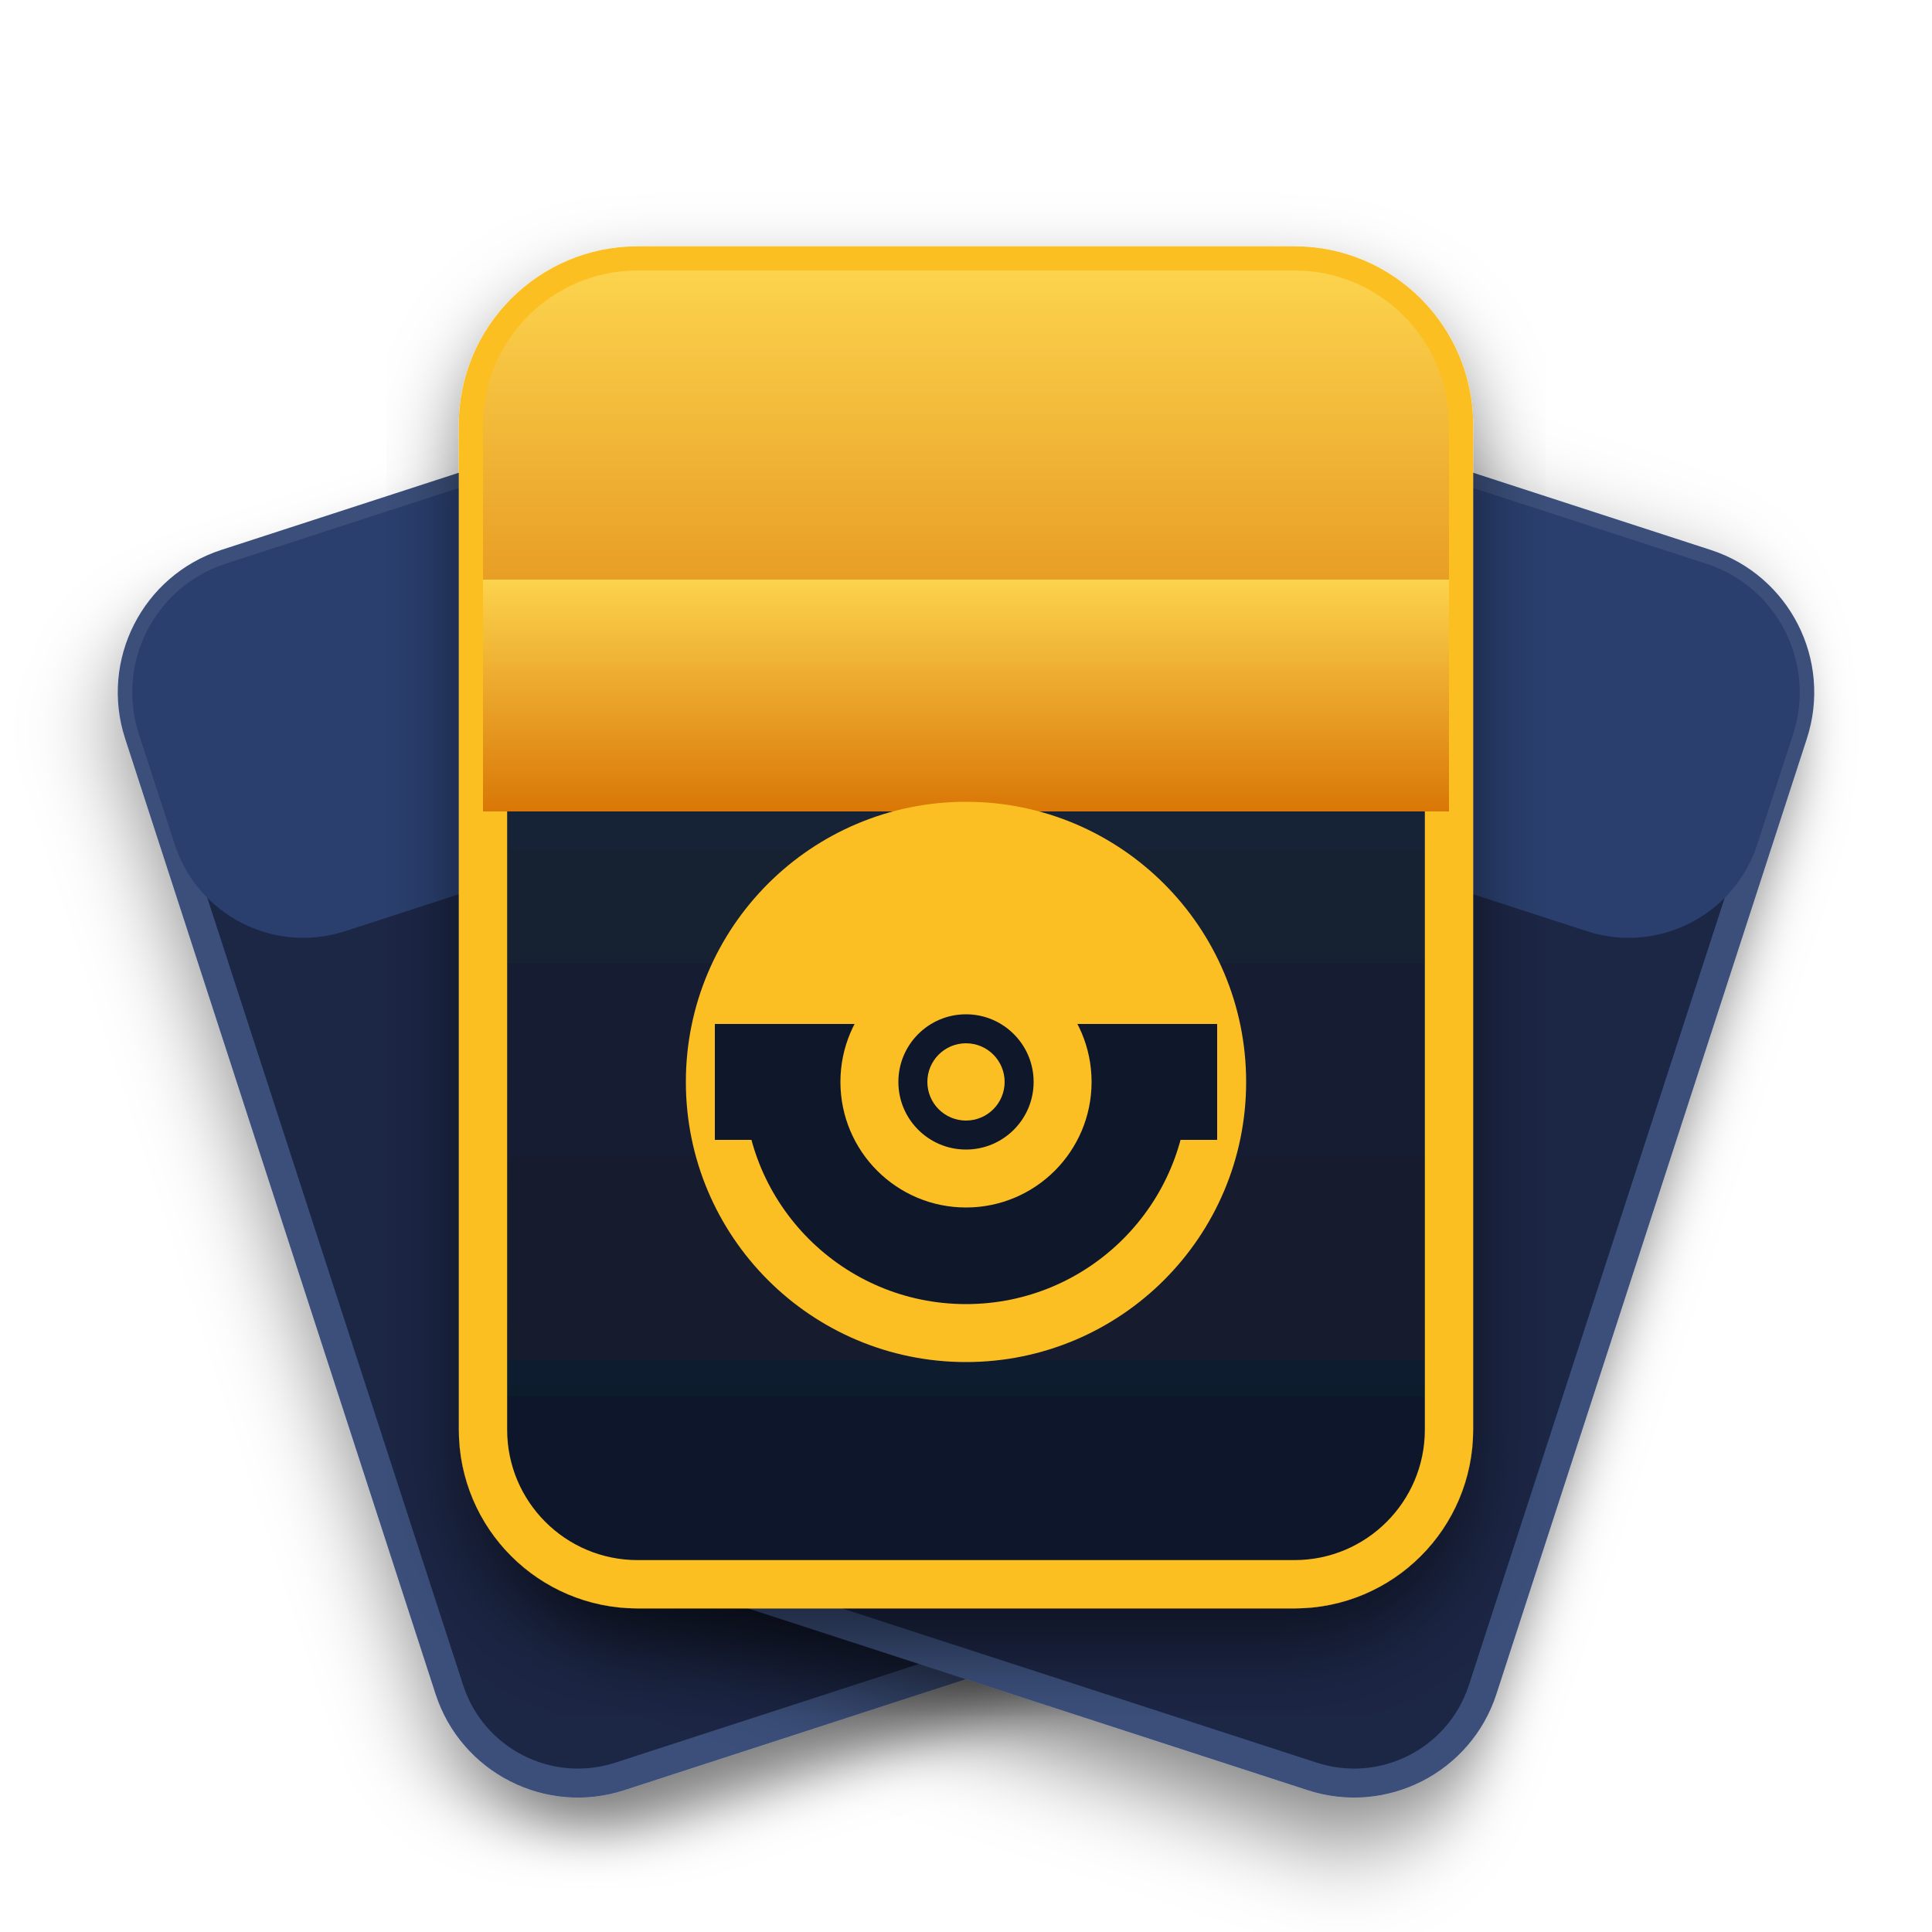
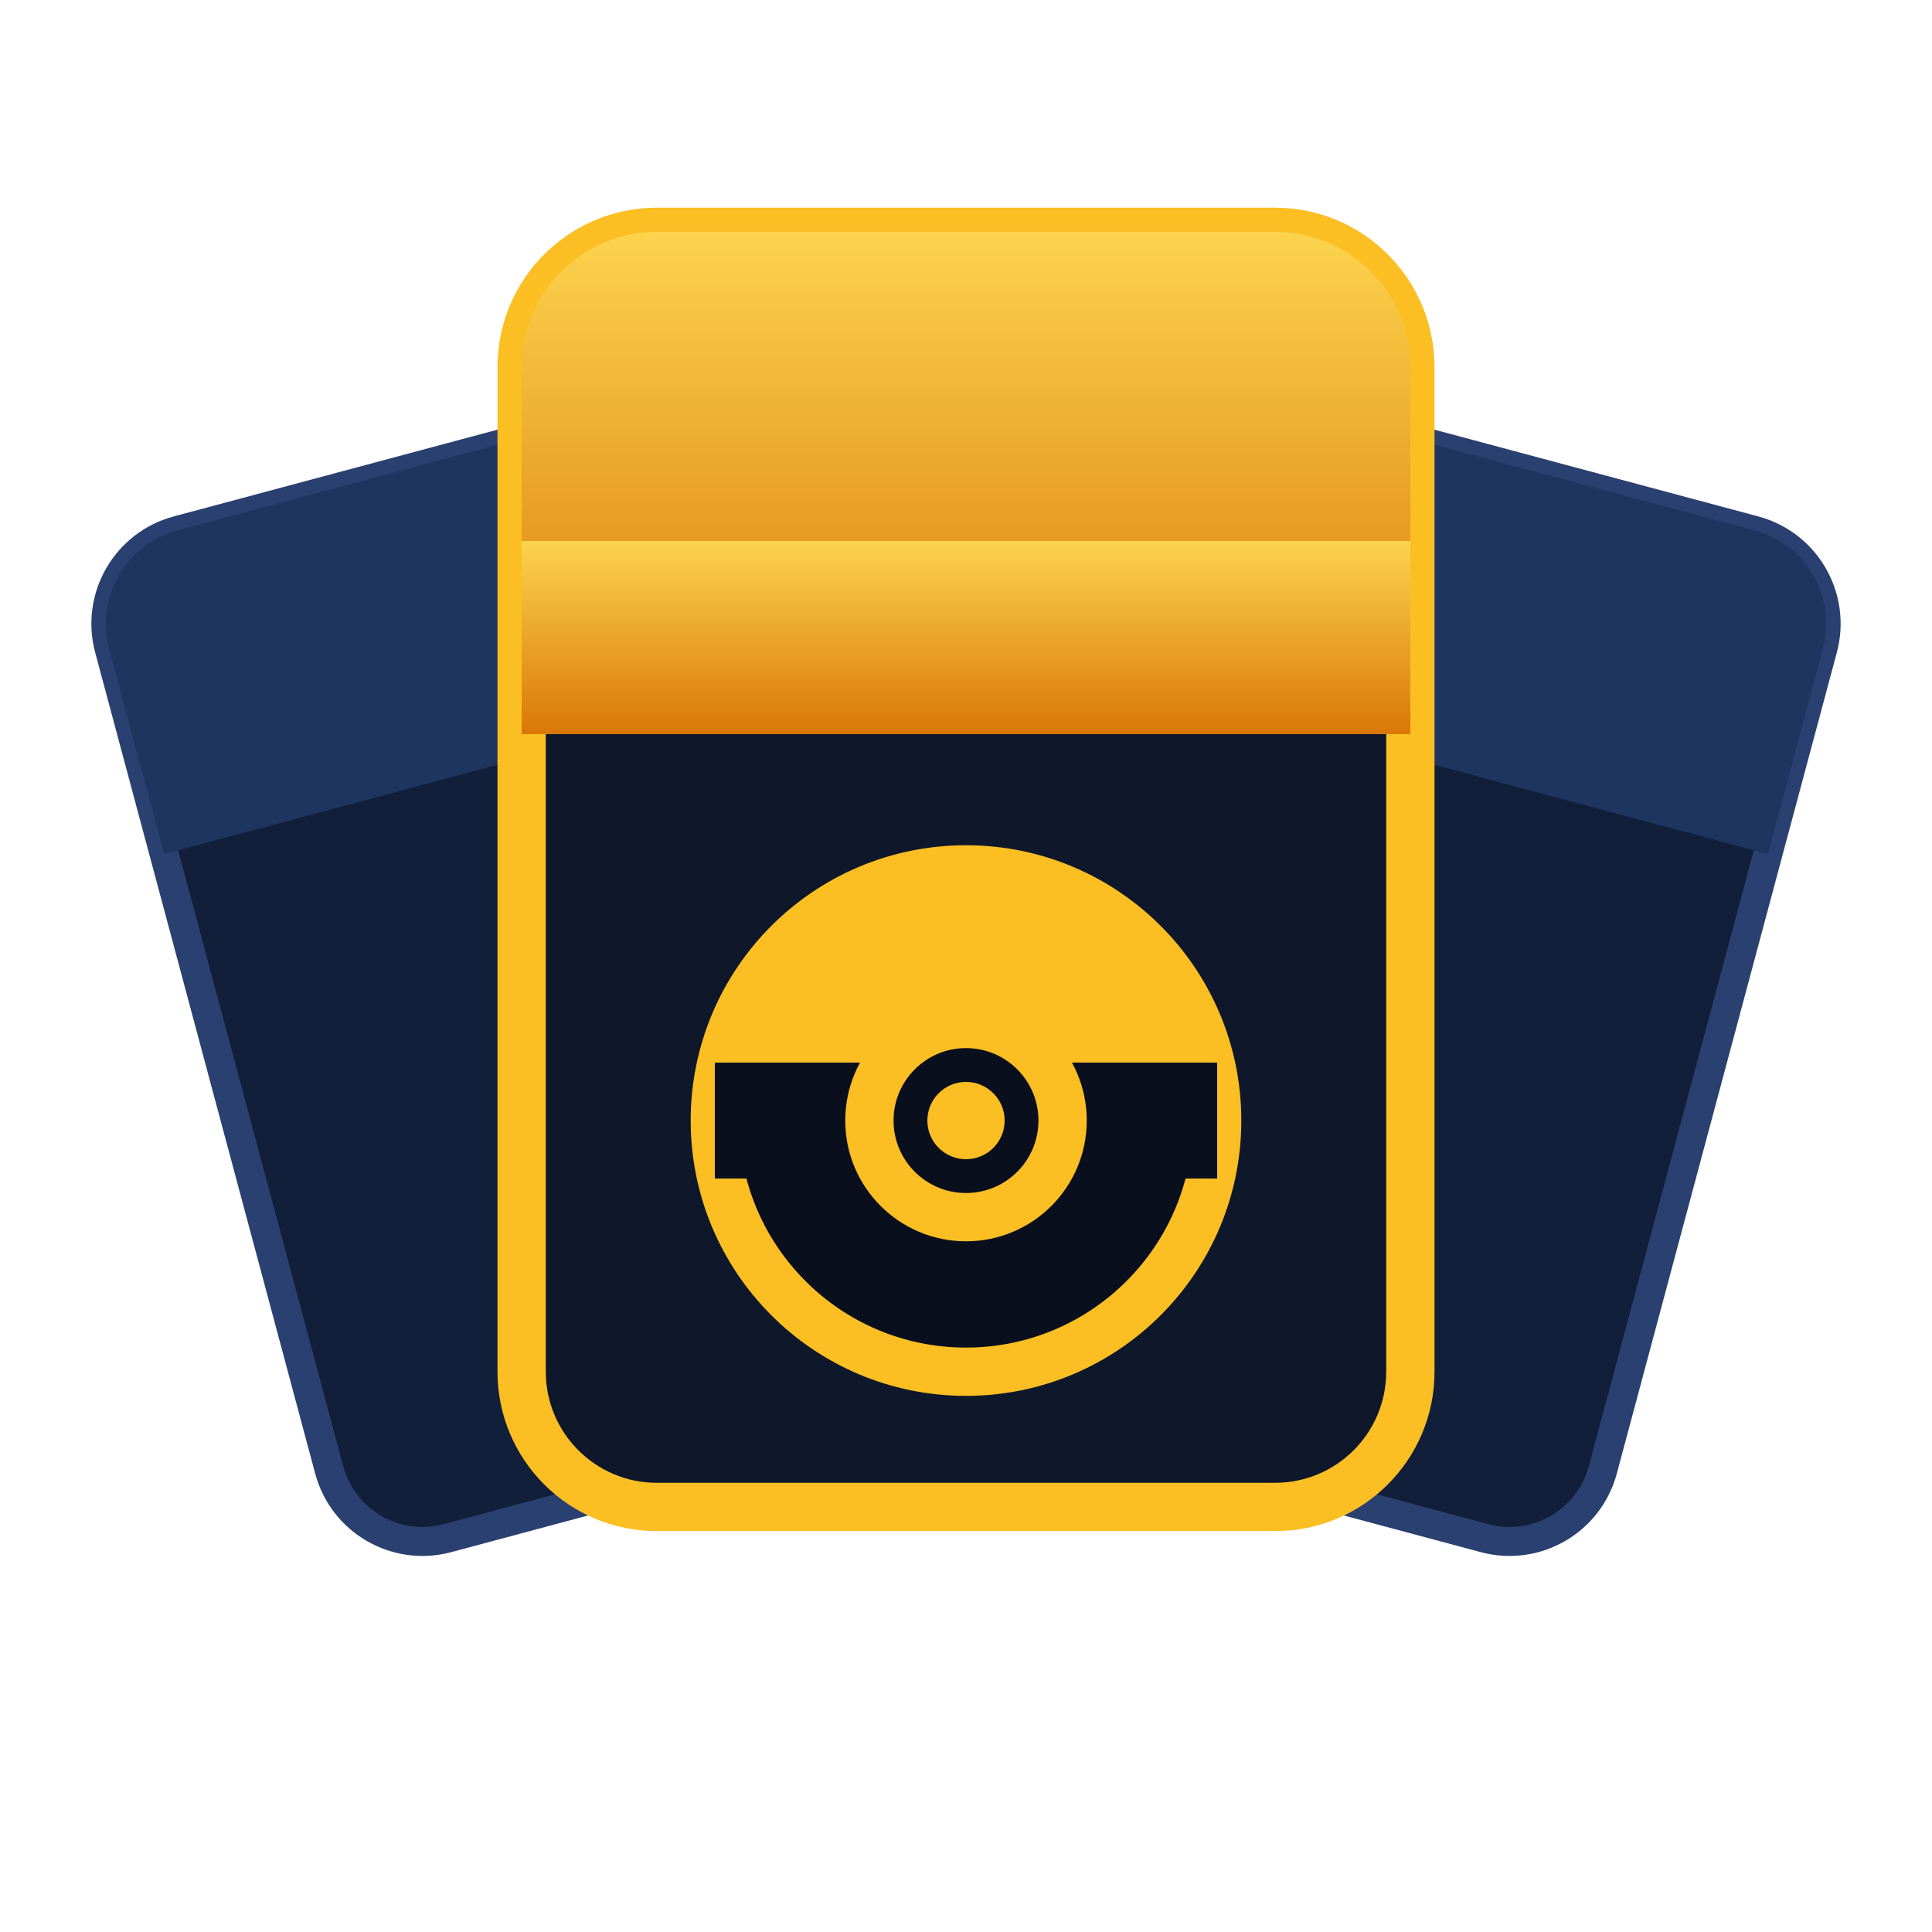
<svg xmlns="http://www.w3.org/2000/svg" viewBox="0 0 100 100" fill="none">
  <defs>
-     <linearGradient id="v1g1" x1="0" y1="0" x2="0" y2="1">
+     <linearGradient id="v1gold" x1="0" y1="0" x2="0" y2="1">
      <stop offset="0%" stop-color="#FCD34D" />
      <stop offset="100%" stop-color="#D97706" />
    </linearGradient>
-     <linearGradient id="v1g2" x1="0" y1="0" x2="0" y2="1">
-       <stop offset="0%" stop-color="#1e293b" />
-       <stop offset="100%" stop-color="#0f172a" />
-     </linearGradient>
-     <filter id="v1shadow">
-       <feDropShadow dx="0" dy="2" stdDeviation="2" flood-color="#000" flood-opacity="0.5" />
-     </filter>
  </defs>
-   <rect x="14" y="22" width="50" height="66" rx="7" fill="#1a2744" stroke="#3b4f7a" stroke-width="1.5" transform="rotate(-18 39 55)" filter="url(#v1shadow)" />
-   <rect x="14" y="22" width="50" height="20" rx="7" fill="#2a3f6e" transform="rotate(-18 39 55)" />
-   <rect x="36" y="22" width="50" height="66" rx="7" fill="#1a2744" stroke="#3b4f7a" stroke-width="1.5" transform="rotate(18 61 55)" filter="url(#v1shadow)" />
-   <rect x="36" y="22" width="50" height="20" rx="7" fill="#2a3f6e" transform="rotate(18 61 55)" />
-   <rect x="25" y="14" width="50" height="68" rx="8" fill="url(#v1g2)" stroke="#FBBF24" stroke-width="2.5" filter="url(#v1shadow)" />
-   <rect x="25" y="14" width="50" height="28" rx="8" fill="url(#v1g1)" />
-   <rect x="25" y="30" width="50" height="12" fill="url(#v1g1)" />
-   <circle cx="50" cy="56" r="13" fill="#0f172a" stroke="#FBBF24" stroke-width="3" />
-   <path d="M37 56 A13 13 0 0 1 63 56 Z" fill="#FBBF24" />
-   <rect x="37" y="53" width="26" height="6" fill="#0f172a" />
-   <circle cx="50" cy="56" r="5" fill="#0f172a" stroke="#FBBF24" stroke-width="3" />
-   <circle cx="50" cy="56" r="2" fill="#FBBF24" />
+   <g transform="rotate(-15 50 60)">
+     <rect x="14" y="18" width="38" height="54" rx="5" fill="#111f3a" stroke="#2a4070" stroke-width="1.5" />
+     <rect x="14" y="18" width="38" height="16" rx="5" fill="#1e3560" />
+     <rect x="14" y="26" width="38" height="8" fill="#1e3560" />
+   </g>
+   <g transform="rotate(15 50 60)">
+     <rect x="48" y="18" width="38" height="54" rx="5" fill="#111f3a" stroke="#2a4070" stroke-width="1.5" />
+     <rect x="48" y="18" width="38" height="16" rx="5" fill="#1e3560" />
+     <rect x="48" y="26" width="38" height="8" fill="#1e3560" />
+   </g>
+   <rect x="27" y="12" width="46" height="66" rx="7" fill="#0f172a" stroke="#FBBF24" stroke-width="2.5" />
+   <rect x="27" y="12" width="46" height="26" rx="7" fill="url(#v1gold)" />
+   <rect x="27" y="28" width="46" height="10" fill="url(#v1gold)" />
+   <circle cx="50" cy="58" r="13" fill="#0a0f1e" stroke="#FBBF24" stroke-width="2.5" />
+   <path d="M37 58 A13 13 0 0 1 63 58 Z" fill="#FBBF24" />
+   <rect x="37" y="55" width="26" height="6" fill="#0a0f1e" />
+   <circle cx="50" cy="58" r="5" fill="#0a0f1e" stroke="#FBBF24" stroke-width="2.5" />
+   <circle cx="50" cy="58" r="2" fill="#FBBF24" />
</svg>
